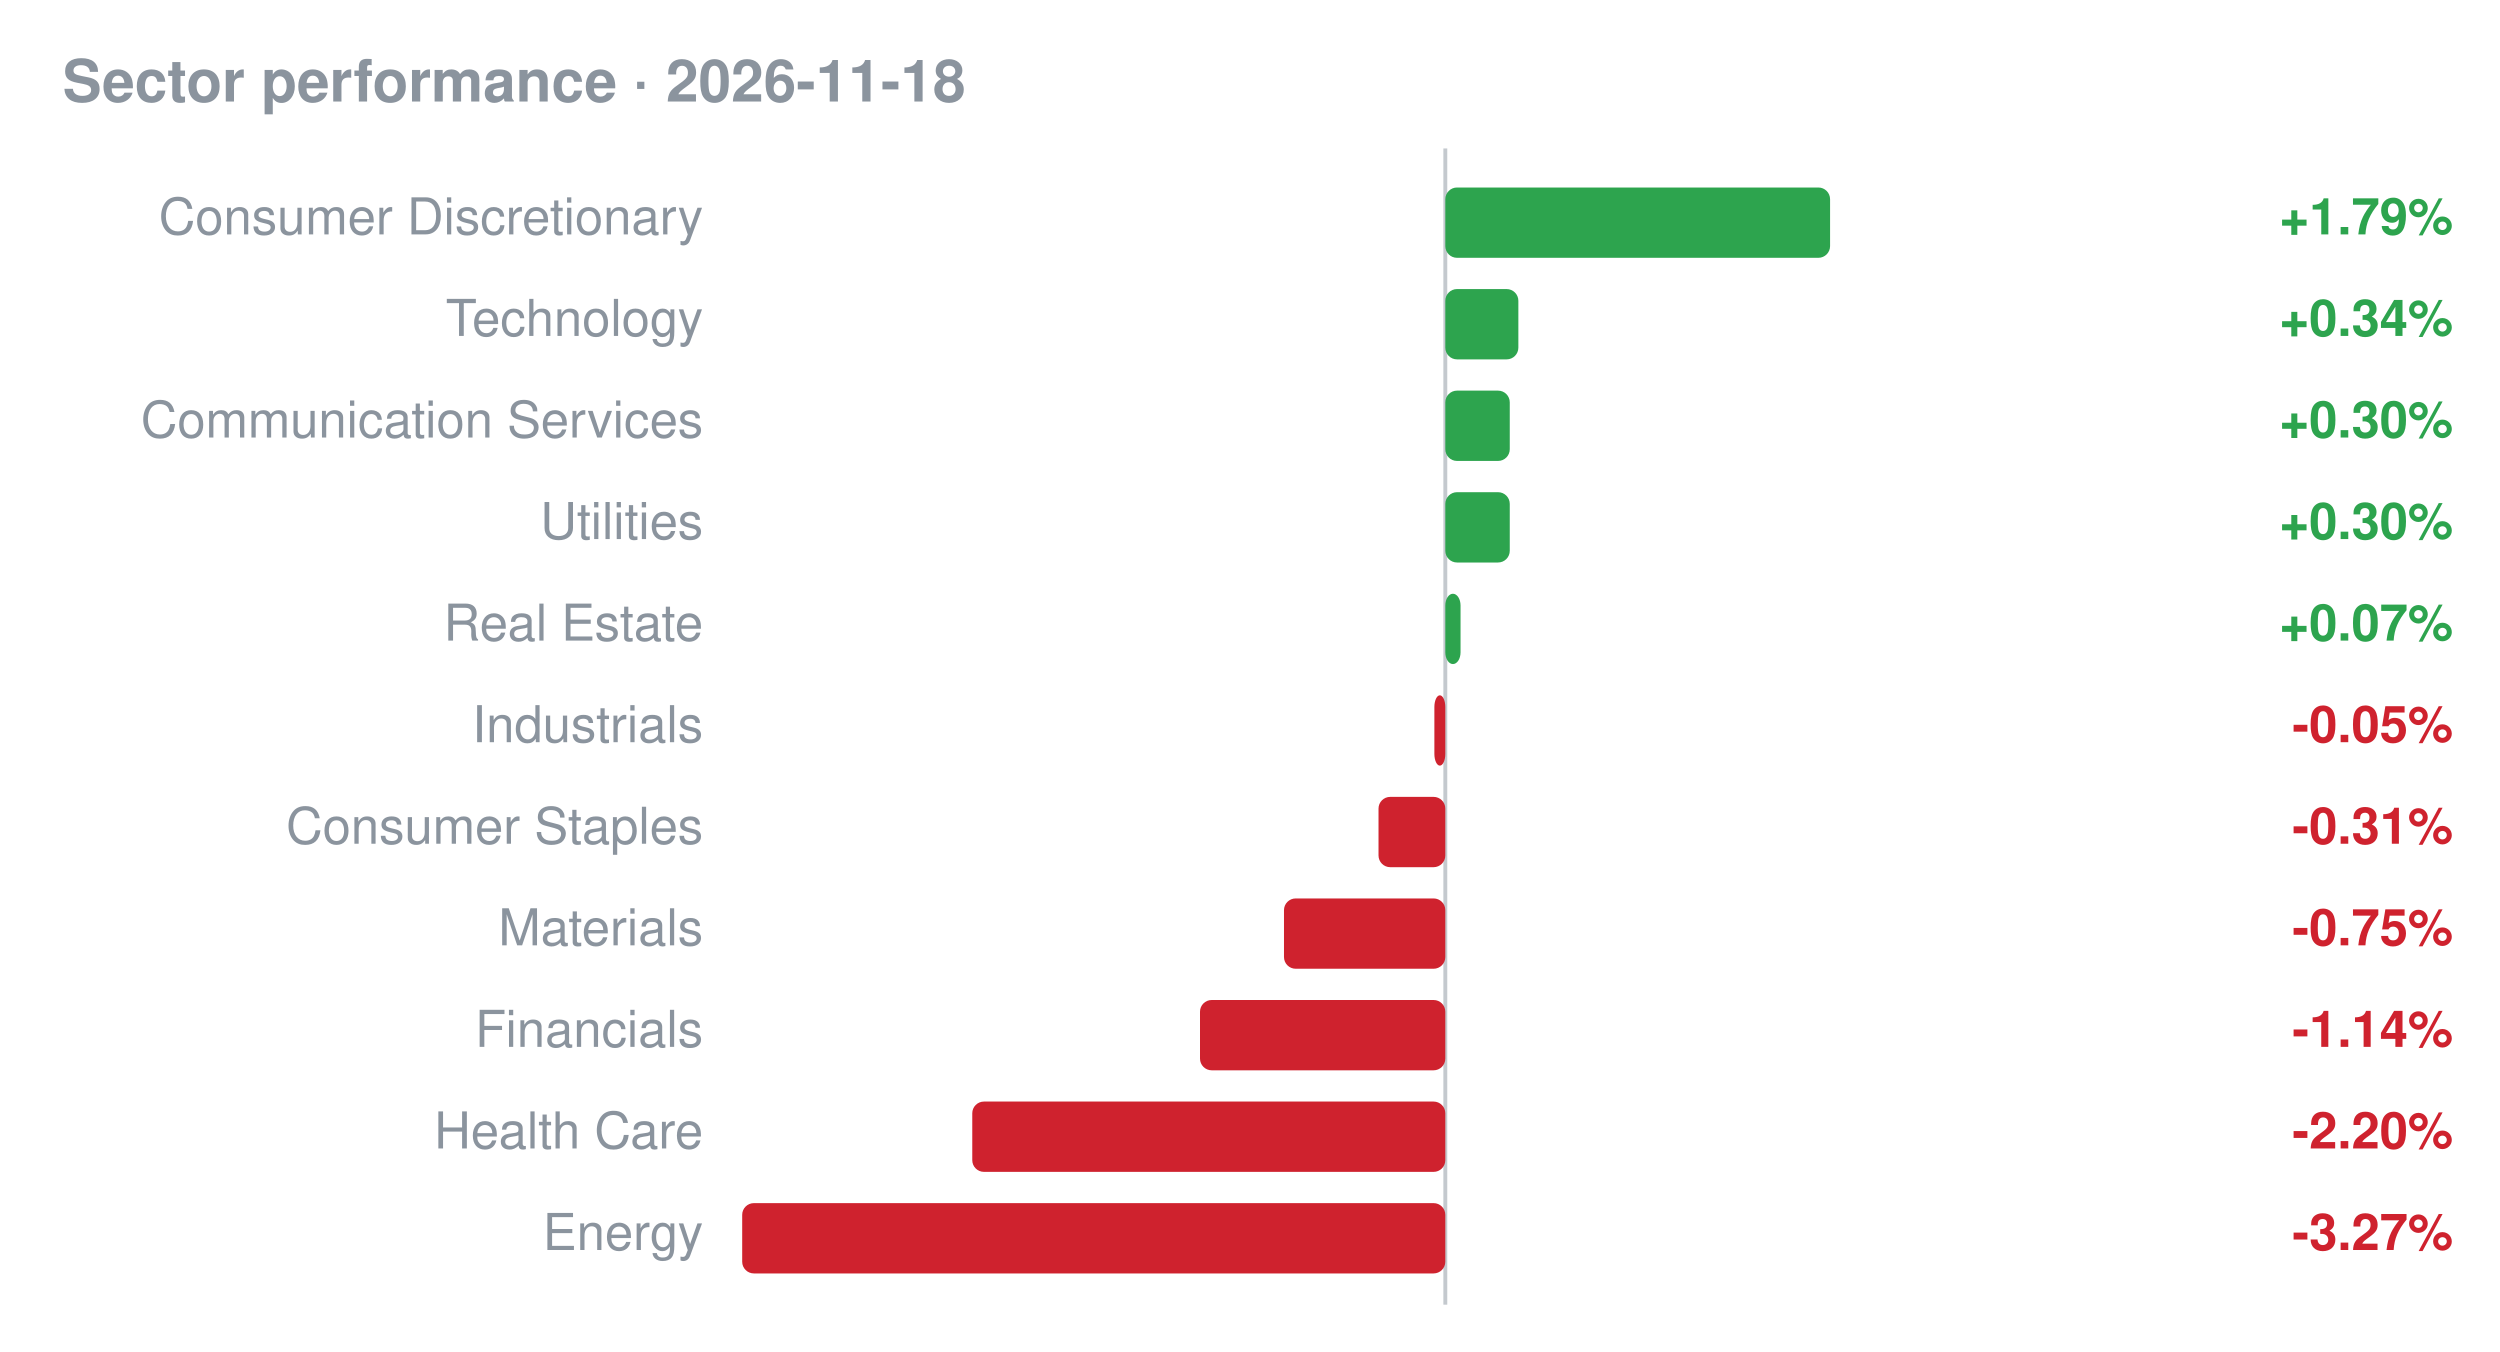
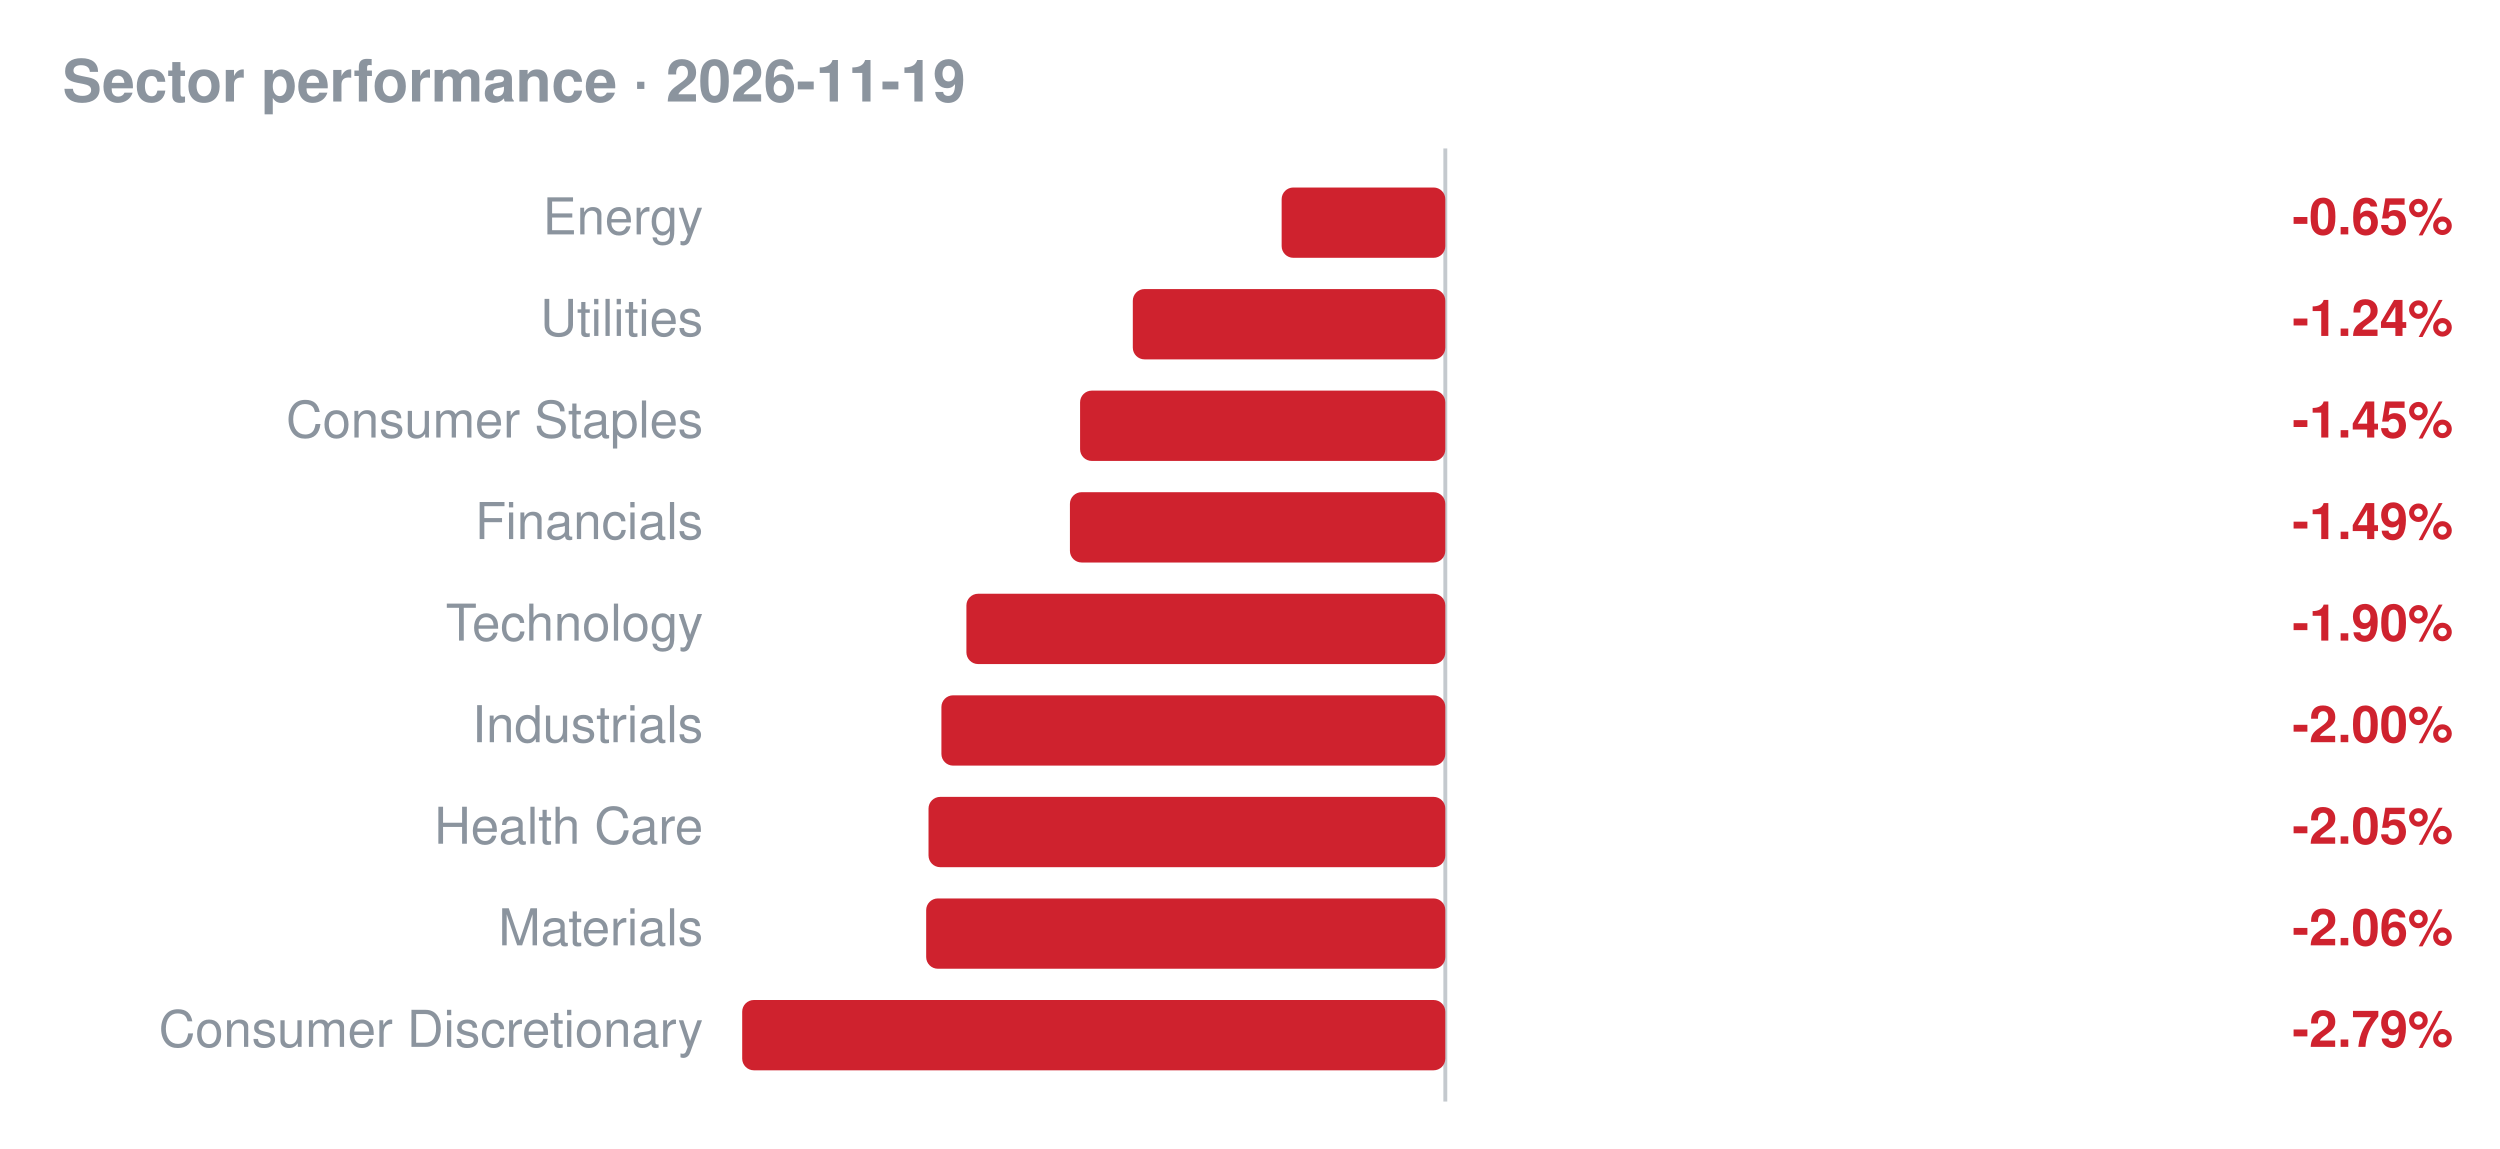
- <svg xmlns="http://www.w3.org/2000/svg" width="640" height="346" viewBox="0 0 640 346" font-family="-apple-system,Segoe UI,Helvetica,Arial,sans-serif" font-size="13">
-   <text x="16" y="26" font-size="15" font-weight="600" fill="#8b949e">Sector performance · 2026-11-18</text>
-   <line x1="370.0" y1="38" x2="370.0" y2="334" stroke="#8b949e" stroke-opacity="0.5" />
-   <text x="180" y="60" text-anchor="end" fill="#8b949e">Consumer Discretionary</text>
-   <rect x="370.0" y="48" width="98.5" height="18" rx="3" fill="#2da44e" />
-   <text x="628" y="60" text-anchor="end" fill="#2da44e" font-weight="600">+1.79%</text>
-   <text x="180" y="86" text-anchor="end" fill="#8b949e">Technology</text>
-   <rect x="370.0" y="74" width="18.7" height="18" rx="3" fill="#2da44e" />
-   <text x="628" y="86" text-anchor="end" fill="#2da44e" font-weight="600">+0.34%</text>
-   <text x="180" y="112" text-anchor="end" fill="#8b949e">Communication Services</text>
-   <rect x="370.0" y="100" width="16.5" height="18" rx="3" fill="#2da44e" />
-   <text x="628" y="112" text-anchor="end" fill="#2da44e" font-weight="600">+0.30%</text>
-   <text x="180" y="138" text-anchor="end" fill="#8b949e">Utilities</text>
-   <rect x="370.0" y="126" width="16.5" height="18" rx="3" fill="#2da44e" />
-   <text x="628" y="138" text-anchor="end" fill="#2da44e" font-weight="600">+0.30%</text>
-   <text x="180" y="164" text-anchor="end" fill="#8b949e">Real Estate</text>
-   <rect x="370.0" y="152" width="3.9" height="18" rx="3" fill="#2da44e" />
-   <text x="628" y="164" text-anchor="end" fill="#2da44e" font-weight="600">+0.07%</text>
+ <svg xmlns="http://www.w3.org/2000/svg" width="640" height="294" viewBox="0 0 640 294" font-family="-apple-system,Segoe UI,Helvetica,Arial,sans-serif" font-size="13">
+   <text x="16" y="26" font-size="15" font-weight="600" fill="#8b949e">Sector performance · 2026-11-19</text>
+   <line x1="370.0" y1="38" x2="370.0" y2="282" stroke="#8b949e" stroke-opacity="0.5" />
+   <text x="180" y="60" text-anchor="end" fill="#8b949e">Energy</text>
+   <rect x="328.1" y="48" width="41.9" height="18" rx="3" fill="#cf222e" />
+   <text x="628" y="60" text-anchor="end" fill="#cf222e" font-weight="600">-0.65%</text>
+   <text x="180" y="86" text-anchor="end" fill="#8b949e">Utilities</text>
+   <rect x="290.0" y="74" width="80.0" height="18" rx="3" fill="#cf222e" />
+   <text x="628" y="86" text-anchor="end" fill="#cf222e" font-weight="600">-1.24%</text>
+   <text x="180" y="112" text-anchor="end" fill="#8b949e">Consumer Staples</text>
+   <rect x="276.5" y="100" width="93.5" height="18" rx="3" fill="#cf222e" />
+   <text x="628" y="112" text-anchor="end" fill="#cf222e" font-weight="600">-1.45%</text>
+   <text x="180" y="138" text-anchor="end" fill="#8b949e">Financials</text>
+   <rect x="273.9" y="126" width="96.1" height="18" rx="3" fill="#cf222e" />
+   <text x="628" y="138" text-anchor="end" fill="#cf222e" font-weight="600">-1.49%</text>
+   <text x="180" y="164" text-anchor="end" fill="#8b949e">Technology</text>
+   <rect x="247.4" y="152" width="122.6" height="18" rx="3" fill="#cf222e" />
+   <text x="628" y="164" text-anchor="end" fill="#cf222e" font-weight="600">-1.90%</text>
  <text x="180" y="190" text-anchor="end" fill="#8b949e">Industrials</text>
-   <rect x="367.2" y="178" width="2.8" height="18" rx="3" fill="#cf222e" />
-   <text x="628" y="190" text-anchor="end" fill="#cf222e" font-weight="600">-0.05%</text>
-   <text x="180" y="216" text-anchor="end" fill="#8b949e">Consumer Staples</text>
-   <rect x="352.9" y="204" width="17.1" height="18" rx="3" fill="#cf222e" />
-   <text x="628" y="216" text-anchor="end" fill="#cf222e" font-weight="600">-0.31%</text>
+   <rect x="241.0" y="178" width="129.0" height="18" rx="3" fill="#cf222e" />
+   <text x="628" y="190" text-anchor="end" fill="#cf222e" font-weight="600">-2.00%</text>
+   <text x="180" y="216" text-anchor="end" fill="#8b949e">Health Care</text>
+   <rect x="237.7" y="204" width="132.3" height="18" rx="3" fill="#cf222e" />
+   <text x="628" y="216" text-anchor="end" fill="#cf222e" font-weight="600">-2.05%</text>
  <text x="180" y="242" text-anchor="end" fill="#8b949e">Materials</text>
-   <rect x="328.7" y="230" width="41.3" height="18" rx="3" fill="#cf222e" />
-   <text x="628" y="242" text-anchor="end" fill="#cf222e" font-weight="600">-0.75%</text>
-   <text x="180" y="268" text-anchor="end" fill="#8b949e">Financials</text>
-   <rect x="307.2" y="256" width="62.8" height="18" rx="3" fill="#cf222e" />
-   <text x="628" y="268" text-anchor="end" fill="#cf222e" font-weight="600">-1.14%</text>
-   <text x="180" y="294" text-anchor="end" fill="#8b949e">Health Care</text>
-   <rect x="248.9" y="282" width="121.1" height="18" rx="3" fill="#cf222e" />
-   <text x="628" y="294" text-anchor="end" fill="#cf222e" font-weight="600">-2.20%</text>
-   <text x="180" y="320" text-anchor="end" fill="#8b949e">Energy</text>
-   <rect x="190.0" y="308" width="180.0" height="18" rx="3" fill="#cf222e" />
-   <text x="628" y="320" text-anchor="end" fill="#cf222e" font-weight="600">-3.27%</text>
+   <rect x="237.1" y="230" width="132.9" height="18" rx="3" fill="#cf222e" />
+   <text x="628" y="242" text-anchor="end" fill="#cf222e" font-weight="600">-2.06%</text>
+   <text x="180" y="268" text-anchor="end" fill="#8b949e">Consumer Discretionary</text>
+   <rect x="190.0" y="256" width="180.0" height="18" rx="3" fill="#cf222e" />
+   <text x="628" y="268" text-anchor="end" fill="#cf222e" font-weight="600">-2.79%</text>
</svg>
